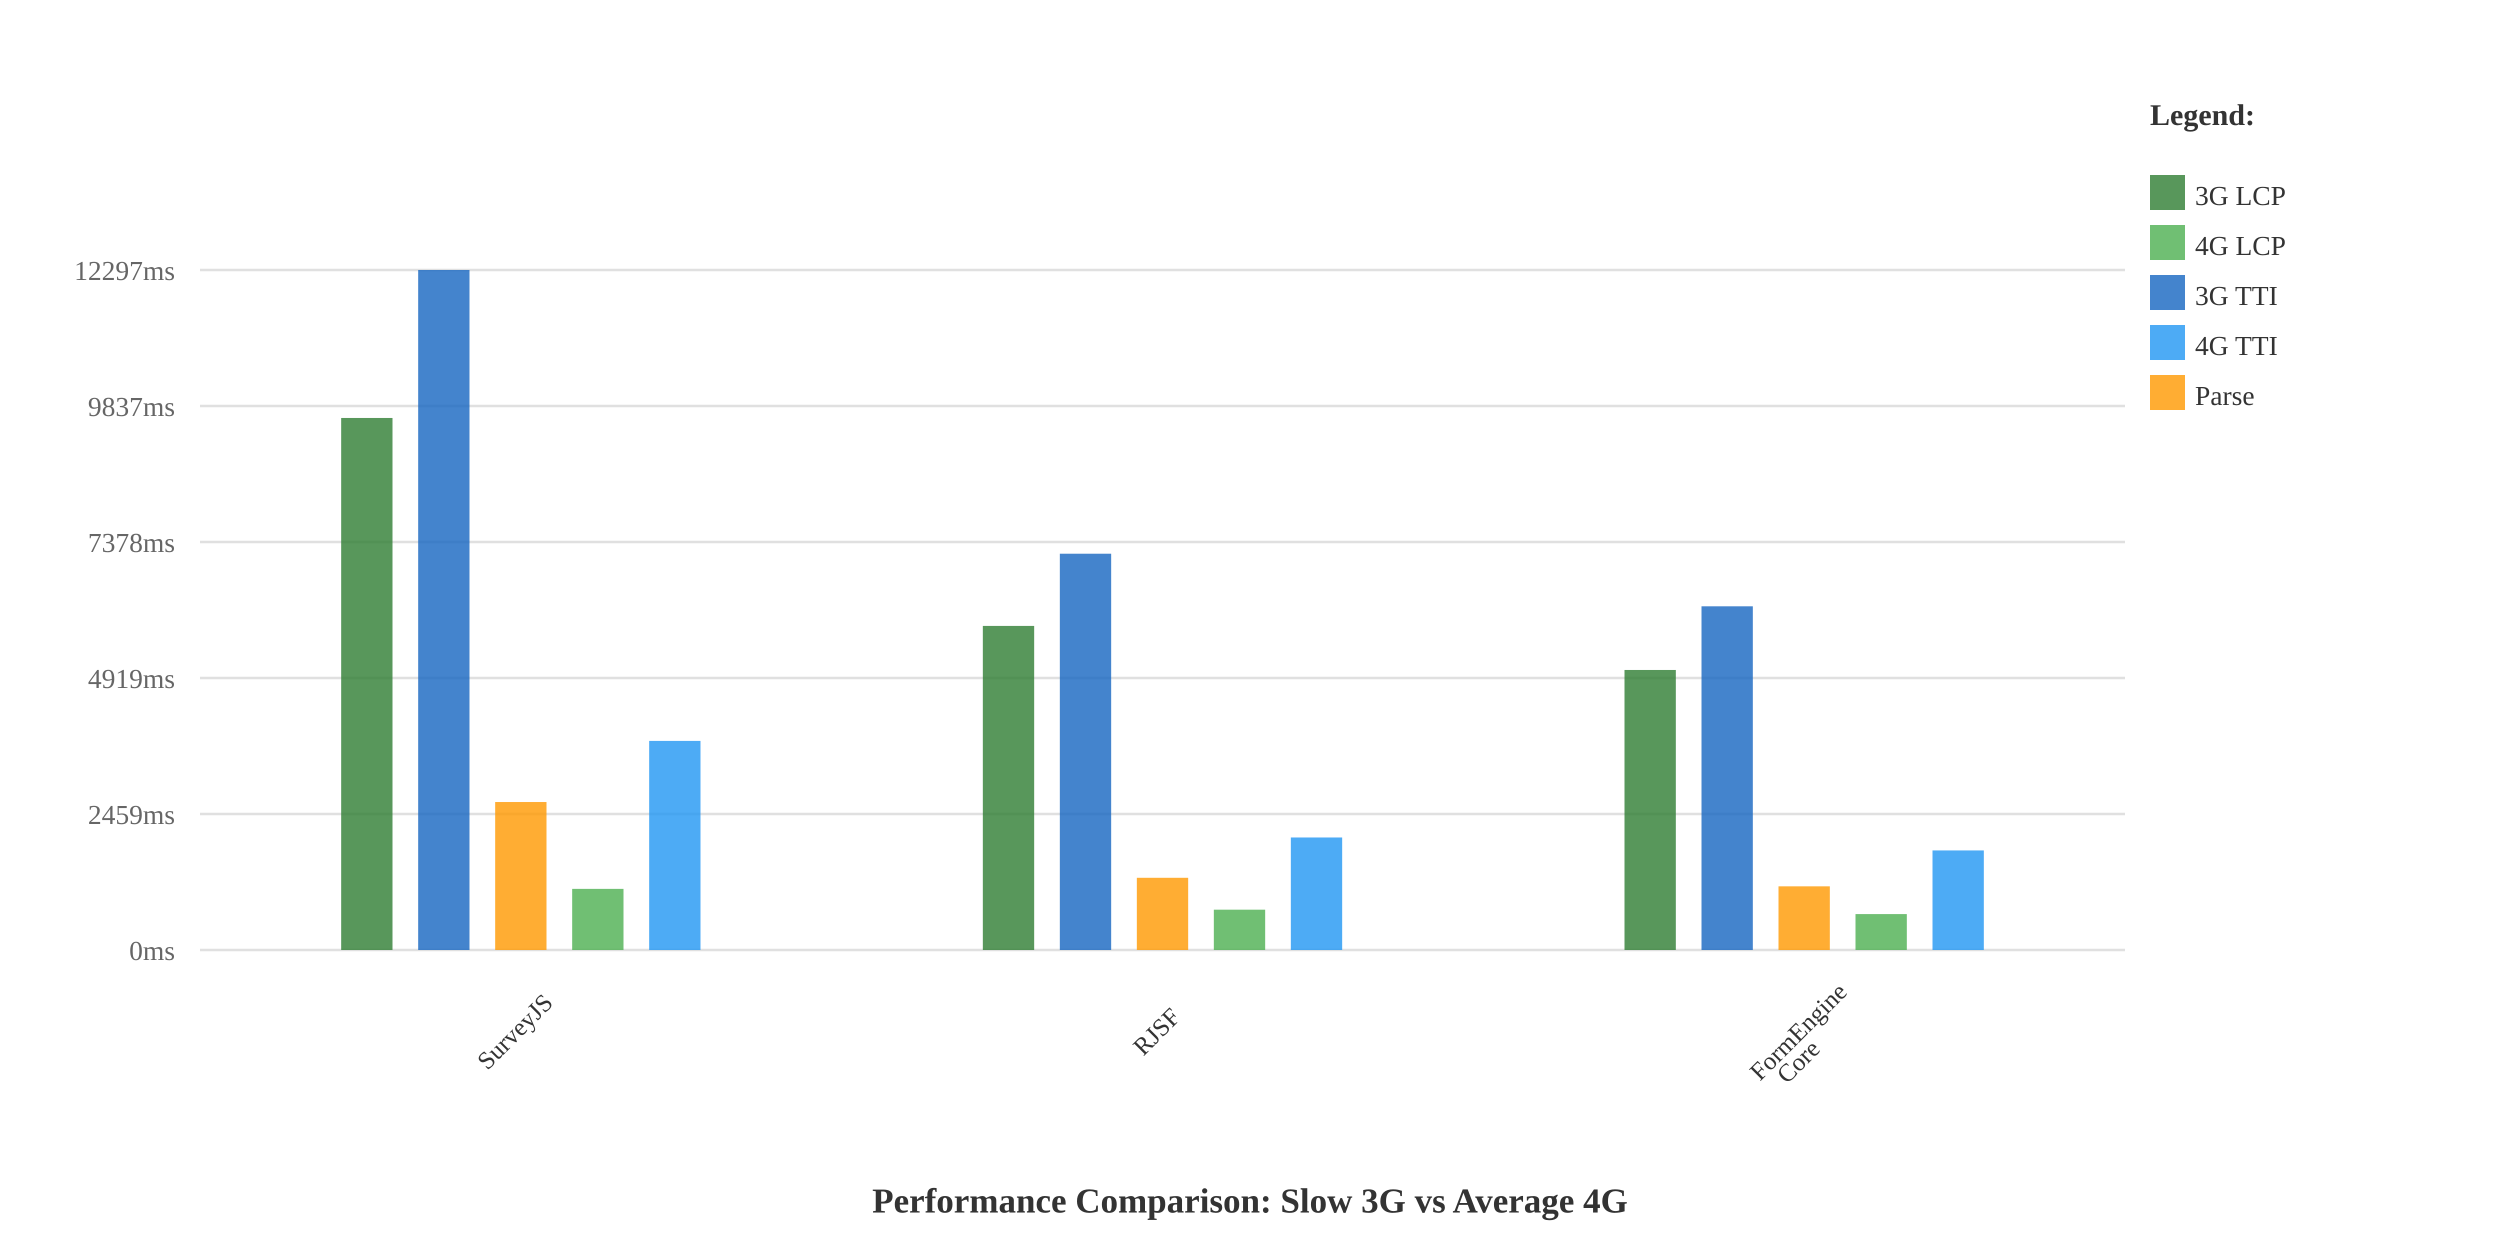
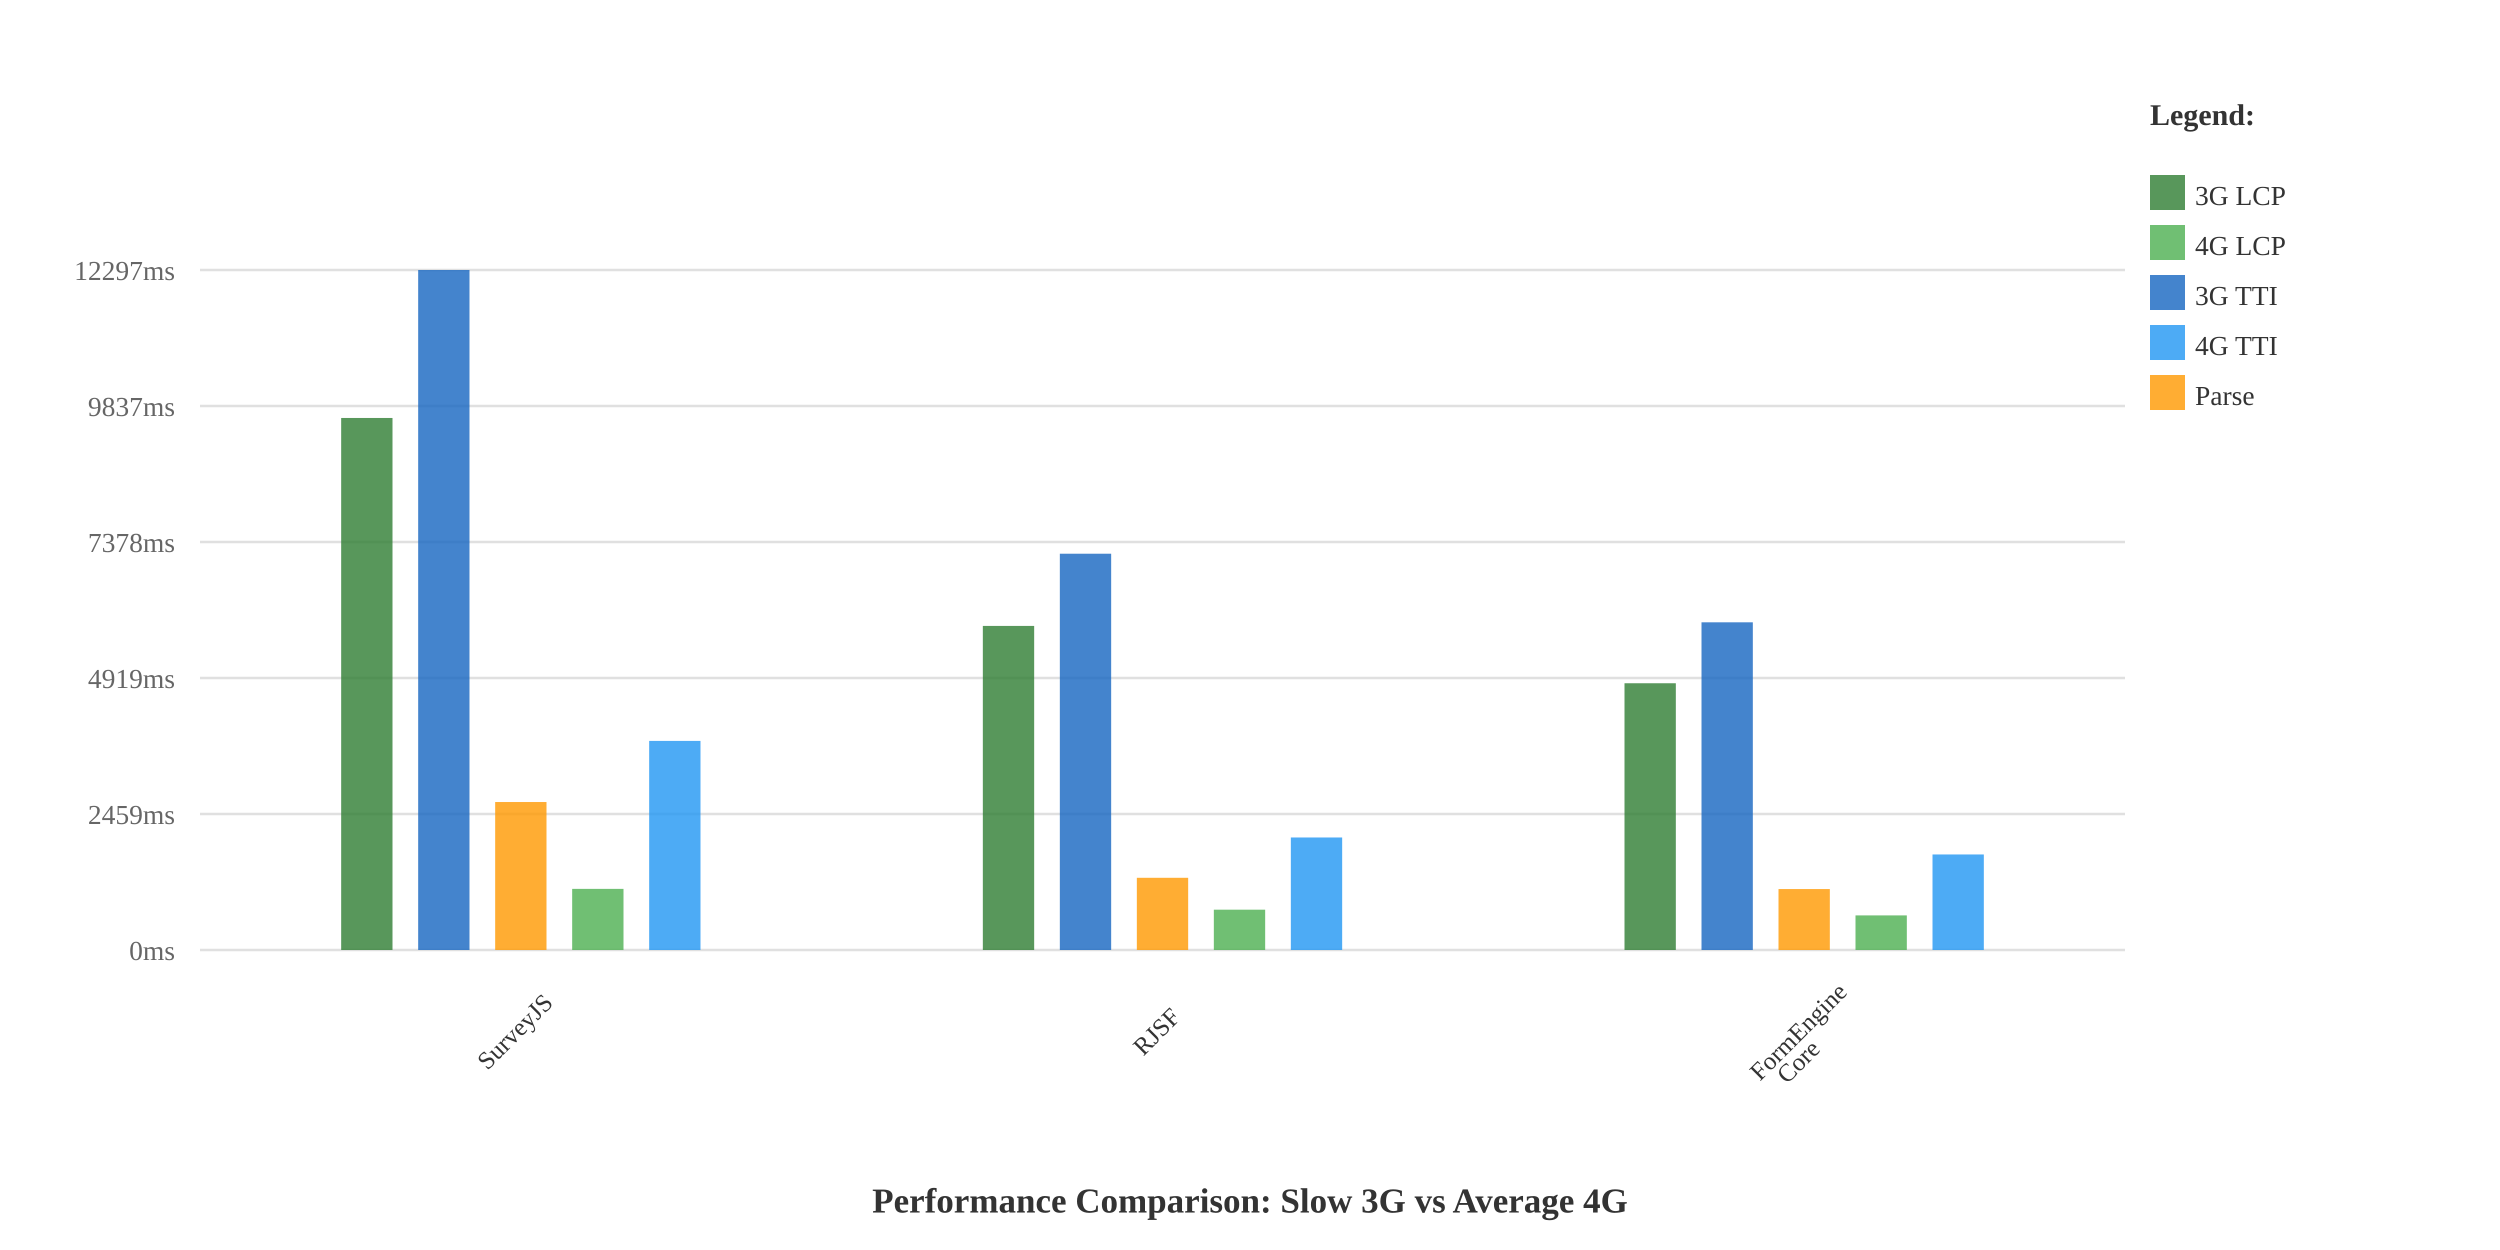
<svg xmlns="http://www.w3.org/2000/svg" width="1000" height="500" viewBox="0 0 1000 500">
  <rect width="1000" height="500" fill="white" />
  <line x1="80" y1="380" x2="850" y2="380" stroke="#e0e0e0" stroke-width="1" />
  <line x1="80" y1="325.6" x2="850" y2="325.6" stroke="#e0e0e0" stroke-width="1" />
  <line x1="80" y1="271.2" x2="850" y2="271.2" stroke="#e0e0e0" stroke-width="1" />
  <line x1="80" y1="216.8" x2="850" y2="216.8" stroke="#e0e0e0" stroke-width="1" />
  <line x1="80" y1="162.4" x2="850" y2="162.4" stroke="#e0e0e0" stroke-width="1" />
  <line x1="80" y1="108" x2="850" y2="108" stroke="#e0e0e0" stroke-width="1" />
  <rect x="136.467" y="167.189" width="20.533" height="212.811" fill="#2E7D32" opacity="0.8" />
  <rect x="167.267" y="108" width="20.533" height="272" fill="#1565C0" opacity="0.8" />
  <rect x="198.067" y="320.811" width="20.533" height="59.189" fill="#FF9800" opacity="0.8" />
  <rect x="228.867" y="355.552" width="20.533" height="24.448" fill="#4CAF50" opacity="0.8" />
  <rect x="259.667" y="296.364" width="20.533" height="83.636" fill="#2196F3" opacity="0.8" />
  <rect x="393.133" y="250.368" width="20.533" height="129.632" fill="#2E7D32" opacity="0.8" />
  <rect x="423.933" y="221.487" width="20.533" height="158.513" fill="#1565C0" opacity="0.8" />
  <rect x="454.733" y="351.119" width="20.533" height="28.881" fill="#FF9800" opacity="0.8" />
  <rect x="485.533" y="363.873" width="20.533" height="16.127" fill="#4CAF50" opacity="0.8" />
  <rect x="516.333" y="334.992" width="20.533" height="45.008" fill="#2196F3" opacity="0.8" />
-   <rect x="649.8" y="267.987" width="20.533" height="112.013" fill="#2E7D32" opacity="0.8" />
-   <rect x="680.6" y="242.522" width="20.533" height="137.478" fill="#1565C0" opacity="0.8" />
-   <rect x="711.4" y="354.535" width="20.533" height="25.465" fill="#FF9800" opacity="0.8" />
-   <rect x="742.2" y="365.638" width="20.533" height="14.362" fill="#4CAF50" opacity="0.8" />
-   <rect x="773" y="340.173" width="20.533" height="39.827" fill="#2196F3" opacity="0.8" />
+   <rect x="649.8" y="273.302" width="20.533" height="106.698" fill="#2E7D32" opacity="0.8" />
+   <rect x="680.6" y="248.926" width="20.533" height="131.074" fill="#1565C0" opacity="0.8" />
+   <rect x="711.4" y="355.624" width="20.533" height="24.376" fill="#FF9800" opacity="0.8" />
+   <rect x="742.2" y="366.162" width="20.533" height="13.838" fill="#4CAF50" opacity="0.8" />
+   <rect x="773" y="341.786" width="20.533" height="38.214" fill="#2196F3" opacity="0.8" />
  <text x="70" y="384" text-anchor="end" font-size="11" fill="#666">0ms</text>
  <text x="70" y="329.6" text-anchor="end" font-size="11" fill="#666">2459ms</text>
  <text x="70" y="275.2" text-anchor="end" font-size="11" fill="#666">4919ms</text>
  <text x="70" y="220.8" text-anchor="end" font-size="11" fill="#666">7378ms</text>
  <text x="70" y="166.4" text-anchor="end" font-size="11" fill="#666">9837ms</text>
  <text x="70" y="112" text-anchor="end" font-size="11" fill="#666">12297ms</text>
  <text x="208.333" y="415" text-anchor="middle" font-size="10" fill="#333" transform="rotate(-45 208.3333 415)">SurveyJS</text>
  <text x="465" y="415" text-anchor="middle" font-size="10" fill="#333" transform="rotate(-45 465 415)">RJSF</text>
  <text x="721.667" y="415" text-anchor="middle" font-size="10" fill="#333" transform="rotate(-45 721.6667 415)">FormEngine</text>
  <text x="721.667" y="427" text-anchor="middle" font-size="10" fill="#333" transform="rotate(-45 721.6667 427)">Core</text>
  <text x="500" y="485" text-anchor="middle" font-size="14" font-weight="600" fill="#333">Performance Comparison: Slow 3G vs Average 4G</text>
  <g transform="translate(860, 50)">
    <text x="0" y="0" font-size="12" font-weight="600" fill="#333">Legend:</text>
  </g>
  <g transform="translate(860, 70)">
    <rect width="14" height="14" fill="#2E7D32" opacity="0.8" />
    <text x="18" y="12" font-size="11" fill="#333">3G LCP</text>
  </g>
  <g transform="translate(860, 90)">
    <rect width="14" height="14" fill="#4CAF50" opacity="0.8" />
    <text x="18" y="12" font-size="11" fill="#333">4G LCP</text>
  </g>
  <g transform="translate(860, 110)">
    <rect width="14" height="14" fill="#1565C0" opacity="0.8" />
    <text x="18" y="12" font-size="11" fill="#333">3G TTI</text>
  </g>
  <g transform="translate(860, 130)">
    <rect width="14" height="14" fill="#2196F3" opacity="0.8" />
    <text x="18" y="12" font-size="11" fill="#333">4G TTI</text>
  </g>
  <g transform="translate(860, 150)">
    <rect width="14" height="14" fill="#FF9800" opacity="0.8" />
    <text x="18" y="12" font-size="11" fill="#333">Parse</text>
  </g>
</svg>
